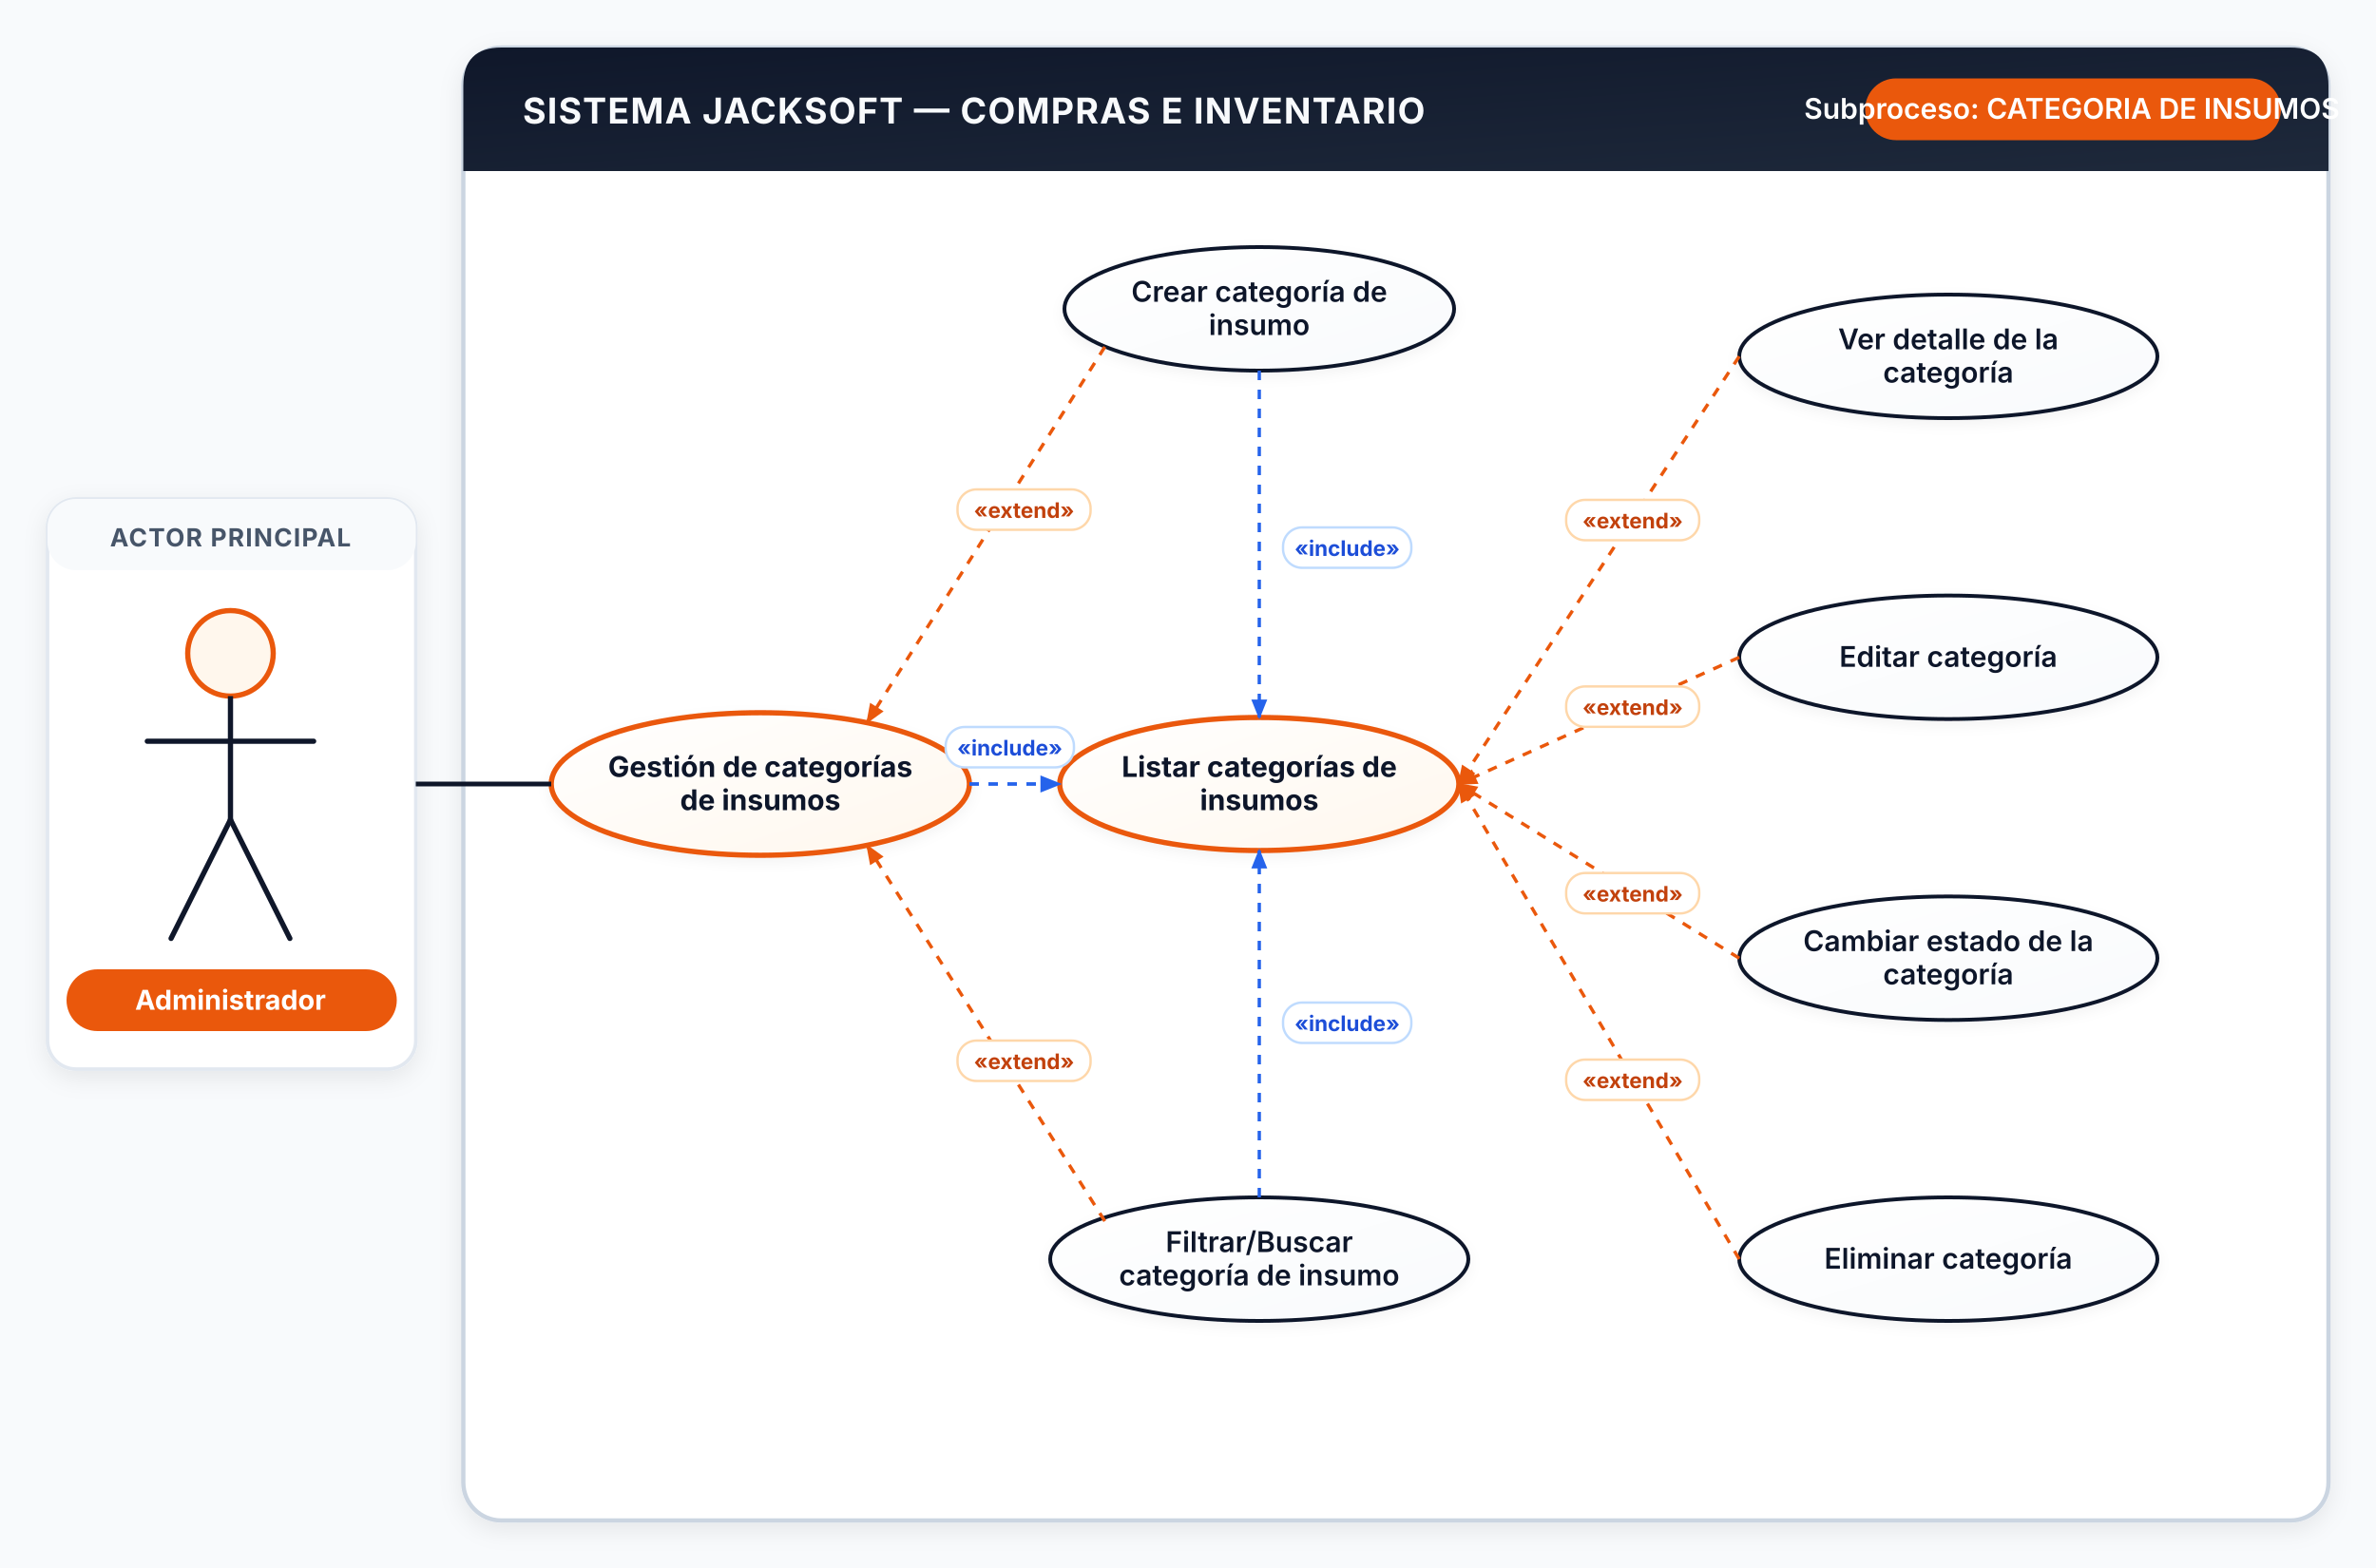
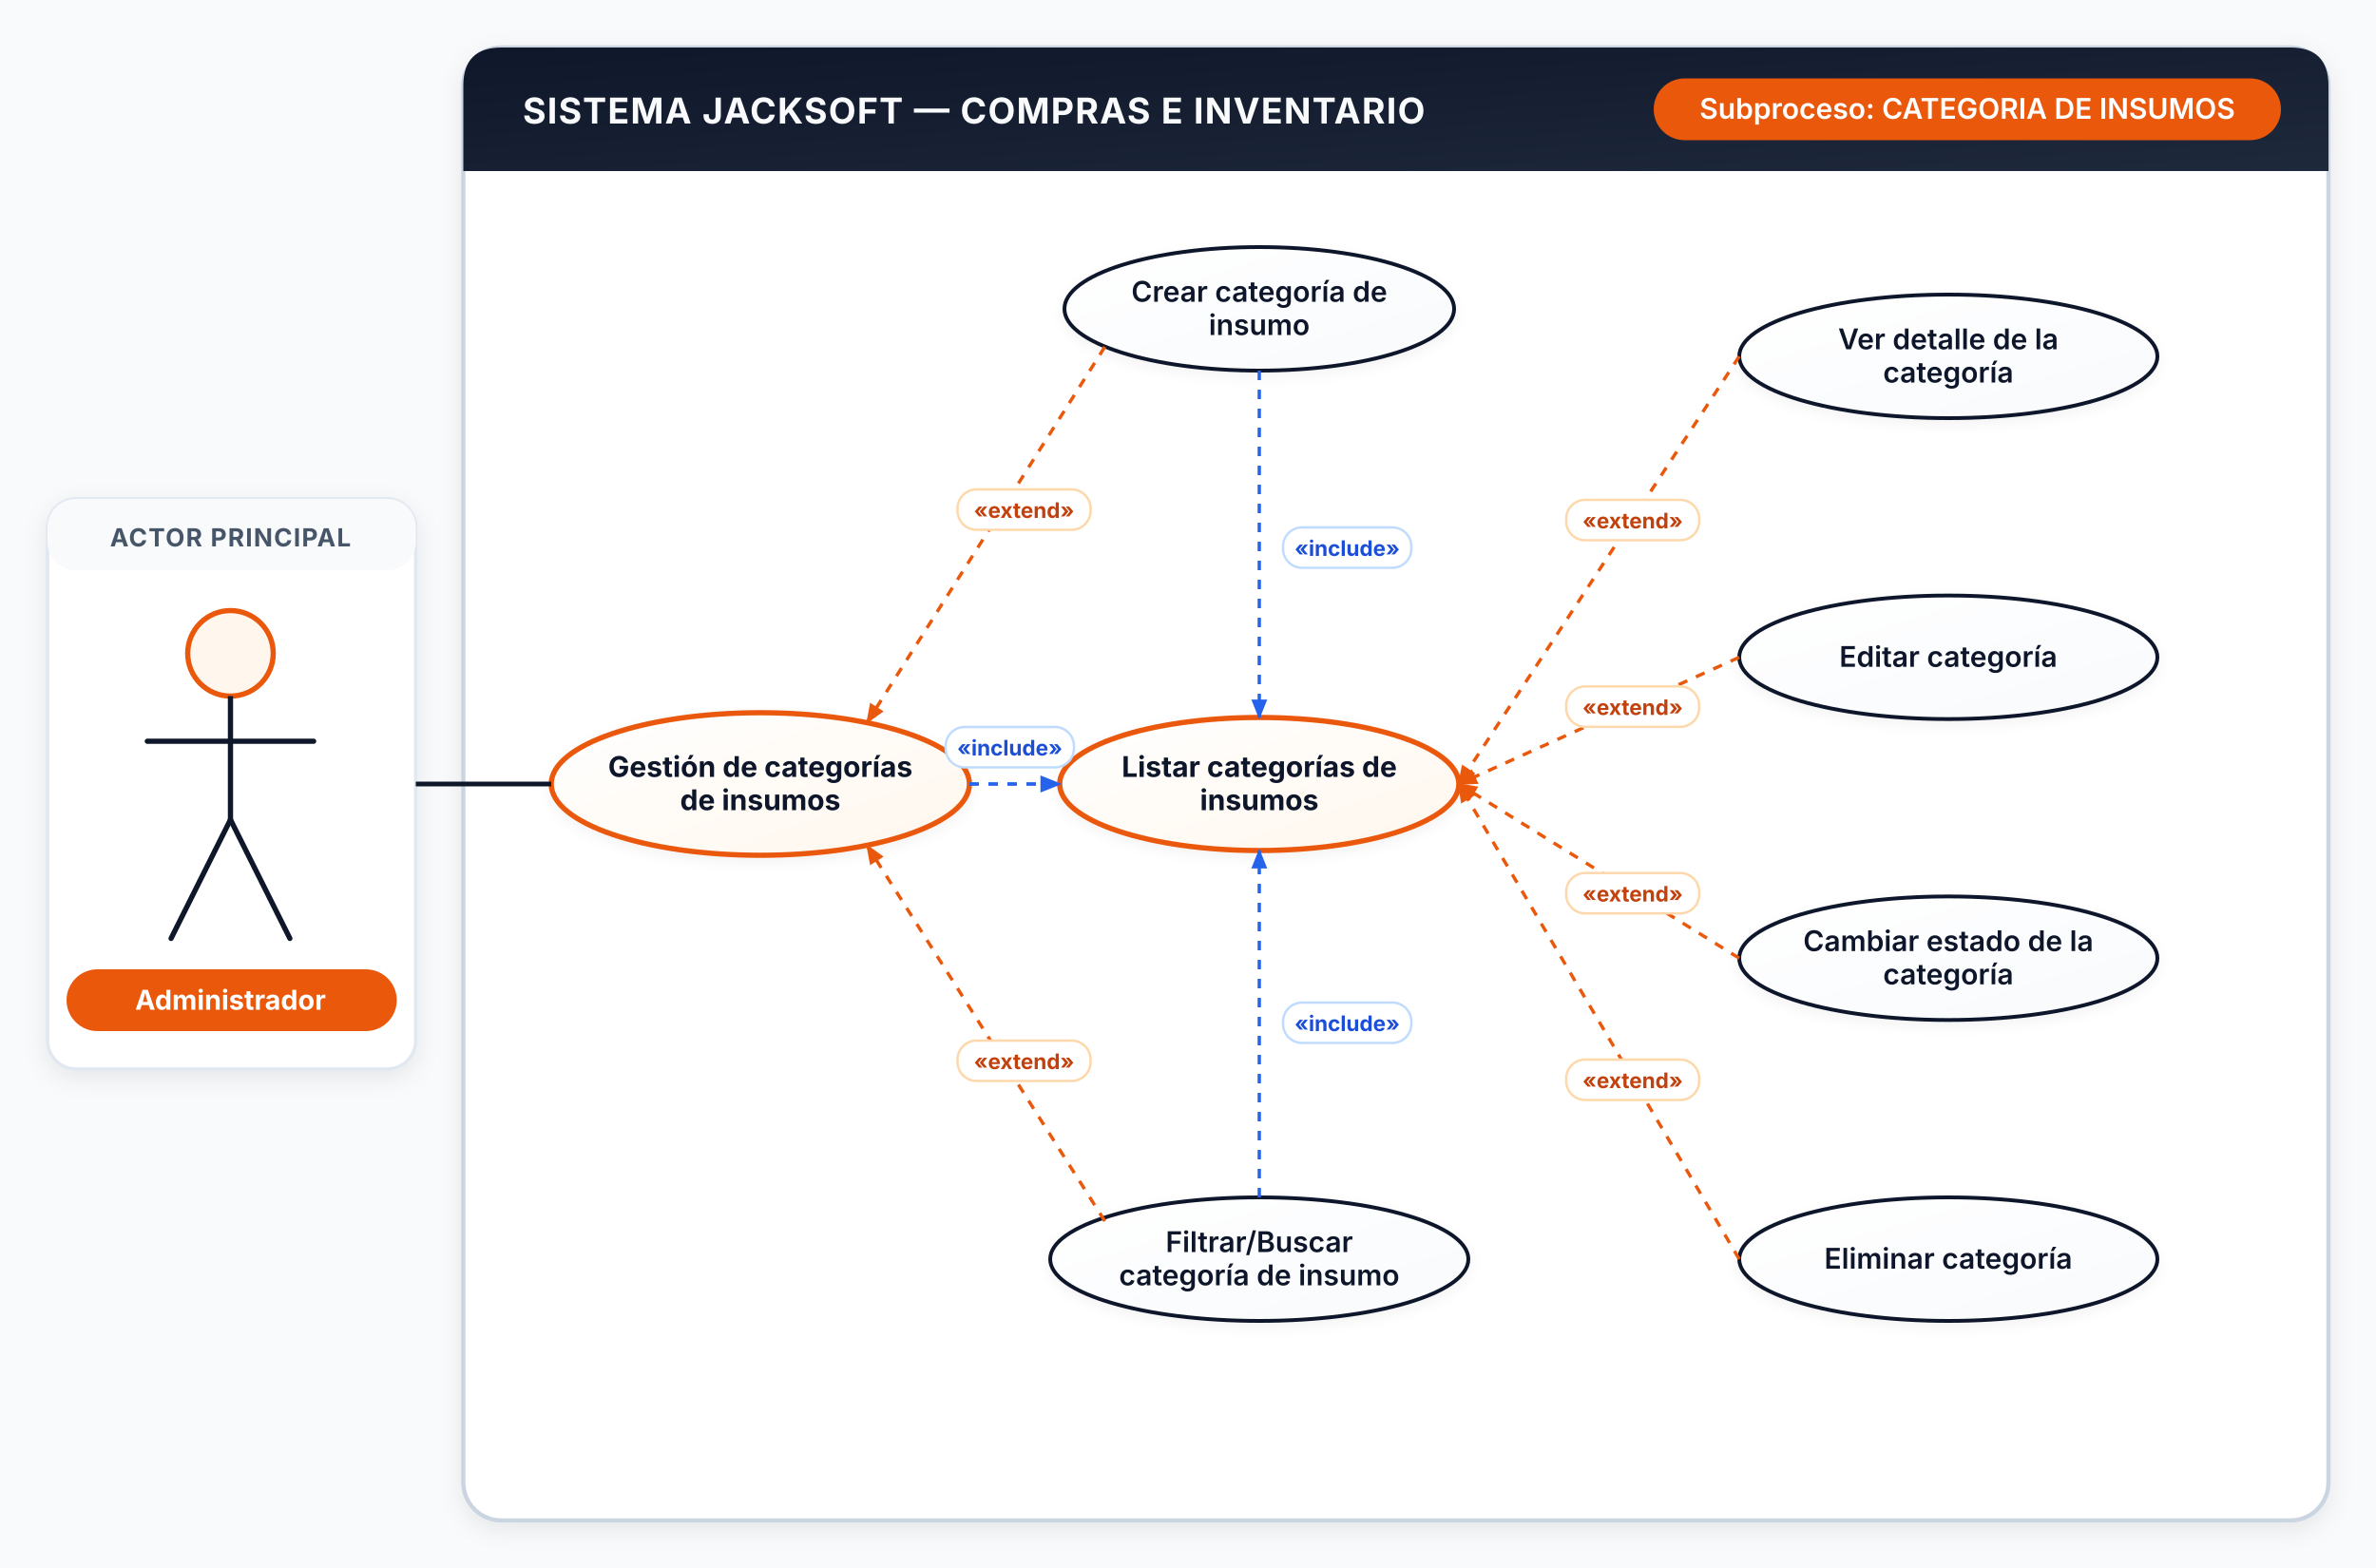
<svg xmlns="http://www.w3.org/2000/svg" width="1000" height="660" viewBox="0 0 1000 660">
  <defs>
    <linearGradient id="headerGrad" x1="0%" y1="0%" x2="100%" y2="100%">
      <stop offset="0%" stop-color="#0f172a" />
      <stop offset="100%" stop-color="#1e293b" />
    </linearGradient>
    <linearGradient id="hubUcGrad" x1="0%" y1="0%" x2="100%" y2="100%">
      <stop offset="0%" stop-color="#ffffff" />
      <stop offset="100%" stop-color="#fff7ed" />
    </linearGradient>
    <linearGradient id="ucGrad" x1="0%" y1="0%" x2="100%" y2="100%">
      <stop offset="0%" stop-color="#ffffff" />
      <stop offset="100%" stop-color="#f8fafc" />
    </linearGradient>
    <marker id="extendArrow" viewBox="0 0 10 10" refX="9" refY="5" markerWidth="6" markerHeight="6" orient="auto-start-reverse">
      <path d="M 0 1 L 10 5 L 0 9 z" fill="#ea580c" />
    </marker>
    <marker id="includeArrow" viewBox="0 0 10 10" refX="9" refY="5" markerWidth="6" markerHeight="6" orient="auto-start-reverse">
      <path d="M 0 1 L 10 5 L 0 9 z" fill="#2563eb" />
    </marker>
    <filter id="cardShadow" x="-10%" y="-10%" width="120%" height="125%" filterUnits="userSpaceOnUse">
      <feDropShadow dx="0" dy="3" stdDeviation="5" flood-color="#0f172a" flood-opacity="0.08" />
    </filter>
    <filter id="pillShadow" x="-10%" y="-10%" width="120%" height="130%" filterUnits="userSpaceOnUse">
      <feDropShadow dx="0" dy="2" stdDeviation="2.5" flood-color="#000000" flood-opacity="0.05" />
    </filter>
  </defs>
  <rect width="100%" height="100%" fill="#f8fafc" />
  <rect x="195" y="20" width="785" height="620" rx="16" fill="#ffffff" stroke="#cbd5e1" stroke-width="1.8" filter="url(#cardShadow)" />
  <path d="M 195 36 Q 195 20 211 20 L 964 20 Q 980 20 980 36 L 980 72 L 195 72 Z" fill="url(#headerGrad)" />
  <text x="220" y="52" font-family="'Inter', -apple-system, sans-serif" font-size="15" font-weight="700" fill="#f8fafc" letter-spacing="0.5">
    SISTEMA JACKSOFT — COMPRAS E INVENTARIO
  </text>
-   <rect x="785" y="33" width="175" height="26" rx="13" fill="#ea580c" />
-   <text x="872" y="50" font-family="'Inter', -apple-system, sans-serif" font-size="12" font-weight="600" fill="#ffffff" text-anchor="middle">
+   <rect x="696" y="33" width="264" height="26" rx="13" fill="#ea580c" />
+   <text x="828" y="50" font-family="'Inter', -apple-system, sans-serif" font-size="12" font-weight="600" fill="#ffffff" text-anchor="middle">
    Subproceso: CATEGORIA DE INSUMOS
  </text>
  <rect x="20" y="210.0" width="155" height="240" rx="12" fill="#ffffff" stroke="#e2e8f0" stroke-width="1.5" filter="url(#cardShadow)" />
  <rect x="20" y="210.0" width="155" height="30" rx="12" fill="#f8fafc" />
  <text x="97" y="230.0" font-family="'Inter', -apple-system, sans-serif" font-size="10.5" font-weight="700" fill="#475569" text-anchor="middle" letter-spacing="0.5">
    ACTOR PRINCIPAL
  </text>
  <circle cx="97" cy="275.0" r="18" fill="#fff7ed" stroke="#ea580c" stroke-width="2.2" />
  <line x1="97" y1="293.0" x2="97" y2="345.0" stroke="#0f172a" stroke-width="2.2" />
  <line x1="62" y1="312.0" x2="132" y2="312.0" stroke="#0f172a" stroke-width="2.2" stroke-linecap="round" />
  <line x1="97" y1="345.0" x2="72" y2="395.0" stroke="#0f172a" stroke-width="2.2" stroke-linecap="round" />
  <line x1="97" y1="345.0" x2="122" y2="395.0" stroke="#0f172a" stroke-width="2.2" stroke-linecap="round" />
  <rect x="28" y="408.0" width="139" height="26" rx="13" fill="#ea580c" />
  <text x="97" y="425.0" font-family="'Inter', -apple-system, sans-serif" font-size="11.5" font-weight="700" fill="#ffffff" text-anchor="middle">
    Administrador
  </text>
  <g filter="url(#pillShadow)">
    <ellipse cx="320" cy="330.0" rx="88" ry="30" fill="url(#hubUcGrad)" stroke="#ea580c" stroke-width="2.2" />
    <text x="320" y="327.0" font-family="'Inter', sans-serif" font-size="12" font-weight="700" fill="#0f172a" text-anchor="middle">Gestión de categorías</text>
    <text x="320" y="341.0" font-family="'Inter', sans-serif" font-size="12" font-weight="700" fill="#0f172a" text-anchor="middle">de insumos</text>
  </g>
  <line x1="175" y1="330.0" x2="232" y2="330.0" stroke="#0f172a" stroke-width="2" />
  <g filter="url(#pillShadow)">
    <ellipse cx="530" cy="330.0" rx="84" ry="28" fill="url(#hubUcGrad)" stroke="#ea580c" stroke-width="2.2" />
    <text x="530" y="327.0" font-family="'Inter', sans-serif" font-size="12" font-weight="700" fill="#0f172a" text-anchor="middle">Listar categorías de</text>
    <text x="530" y="341.0" font-family="'Inter', sans-serif" font-size="12" font-weight="700" fill="#0f172a" text-anchor="middle">insumos</text>
  </g>
  <line x1="408" y1="330.0" x2="446" y2="330.0" stroke="#2563eb" stroke-width="1.5" stroke-dasharray="4,4" marker-end="url(#includeArrow)" />
  <rect x="398.0" y="306.0" width="54" height="17" rx="8" fill="#ffffff" stroke="#bfdbfe" stroke-width="1" />
  <text x="425.0" y="318.0" font-family="'Inter', sans-serif" font-size="9" font-weight="700" fill="#1d4ed8" text-anchor="middle">«include»</text>
  <g filter="url(#pillShadow)">
    <ellipse cx="530" cy="130" rx="82" ry="26" fill="url(#ucGrad)" stroke="#0f172a" stroke-width="1.6" />
    <text x="530" y="127.0" font-family="'Inter', sans-serif" font-size="12" font-weight="600" fill="#0f172a" text-anchor="middle">Crear categoría de</text>
    <text x="530" y="141.0" font-family="'Inter', sans-serif" font-size="12" font-weight="600" fill="#0f172a" text-anchor="middle">insumo</text>
  </g>
  <line x1="465" y1="146" x2="365" y2="304.0" stroke="#ea580c" stroke-width="1.4" stroke-dasharray="4,4" marker-end="url(#extendArrow)" />
  <rect x="403.0" y="206.0" width="56" height="17" rx="8" fill="#ffffff" stroke="#fed7aa" stroke-width="1" />
  <text x="431.0" y="218.0" font-family="'Inter', sans-serif" font-size="9" font-weight="700" fill="#c2410c" text-anchor="middle">«extend»</text>
  <line x1="530" y1="156" x2="530" y2="302.0" stroke="#2563eb" stroke-width="1.4" stroke-dasharray="4,4" marker-end="url(#includeArrow)" />
  <rect x="540" y="222.0" width="54" height="17" rx="8" fill="#ffffff" stroke="#bfdbfe" stroke-width="1" />
  <text x="567" y="234.0" font-family="'Inter', sans-serif" font-size="9" font-weight="700" fill="#1d4ed8" text-anchor="middle">«include»</text>
  <g filter="url(#pillShadow)">
    <ellipse cx="530" cy="530" rx="88" ry="26" fill="url(#ucGrad)" stroke="#0f172a" stroke-width="1.6" />
    <text x="530" y="527.0" font-family="'Inter', sans-serif" font-size="12" font-weight="600" fill="#0f172a" text-anchor="middle">Filtrar/Buscar</text>
    <text x="530" y="541.0" font-family="'Inter', sans-serif" font-size="12" font-weight="600" fill="#0f172a" text-anchor="middle">categoría de insumo</text>
  </g>
  <line x1="465" y1="514" x2="365" y2="356.0" stroke="#ea580c" stroke-width="1.4" stroke-dasharray="4,4" marker-end="url(#extendArrow)" />
  <rect x="403.0" y="438.0" width="56" height="17" rx="8" fill="#ffffff" stroke="#fed7aa" stroke-width="1" />
  <text x="431.0" y="450.0" font-family="'Inter', sans-serif" font-size="9" font-weight="700" fill="#c2410c" text-anchor="middle">«extend»</text>
  <line x1="530" y1="504" x2="530" y2="358.0" stroke="#2563eb" stroke-width="1.4" stroke-dasharray="4,4" marker-end="url(#includeArrow)" />
  <rect x="540" y="422.0" width="54" height="17" rx="8" fill="#ffffff" stroke="#bfdbfe" stroke-width="1" />
  <text x="567" y="434.0" font-family="'Inter', sans-serif" font-size="9" font-weight="700" fill="#1d4ed8" text-anchor="middle">«include»</text>
  <g filter="url(#pillShadow)">
    <ellipse cx="820" cy="150.0" rx="88" ry="26" fill="url(#ucGrad)" stroke="#0f172a" stroke-width="1.6" />
    <text x="820" y="147.0" font-family="'Inter', sans-serif" font-size="12" font-weight="600" fill="#0f172a" text-anchor="middle">Ver detalle de la</text>
    <text x="820" y="161.0" font-family="'Inter', sans-serif" font-size="12" font-weight="600" fill="#0f172a" text-anchor="middle">categoría</text>
  </g>
  <line x1="732" y1="150.0" x2="614" y2="330.0" stroke="#ea580c" stroke-width="1.4" stroke-dasharray="4,4" marker-end="url(#extendArrow)" />
  <rect x="659.16" y="210.4" width="56" height="17" rx="8" fill="#ffffff" stroke="#fed7aa" stroke-width="1" />
  <text x="687.16" y="222.4" font-family="'Inter', sans-serif" font-size="9" font-weight="700" fill="#c2410c" text-anchor="middle">«extend»</text>
  <g filter="url(#pillShadow)">
    <ellipse cx="820" cy="276.667" rx="88" ry="26" fill="url(#ucGrad)" stroke="#0f172a" stroke-width="1.6" />
    <text x="820" y="280.667" font-family="'Inter', sans-serif" font-size="12" font-weight="600" fill="#0f172a" text-anchor="middle">Editar categoría</text>
  </g>
  <line x1="732" y1="276.667" x2="614" y2="330.0" stroke="#ea580c" stroke-width="1.4" stroke-dasharray="4,4" marker-end="url(#extendArrow)" />
  <rect x="659.16" y="288.933" width="56" height="17" rx="8" fill="#ffffff" stroke="#fed7aa" stroke-width="1" />
  <text x="687.16" y="300.933" font-family="'Inter', sans-serif" font-size="9" font-weight="700" fill="#c2410c" text-anchor="middle">«extend»</text>
  <g filter="url(#pillShadow)">
    <ellipse cx="820" cy="403.333" rx="88" ry="26" fill="url(#ucGrad)" stroke="#0f172a" stroke-width="1.6" />
    <text x="820" y="400.333" font-family="'Inter', sans-serif" font-size="12" font-weight="600" fill="#0f172a" text-anchor="middle">Cambiar estado de la</text>
    <text x="820" y="414.333" font-family="'Inter', sans-serif" font-size="12" font-weight="600" fill="#0f172a" text-anchor="middle">categoría</text>
  </g>
  <line x1="732" y1="403.333" x2="614" y2="330.0" stroke="#ea580c" stroke-width="1.4" stroke-dasharray="4,4" marker-end="url(#extendArrow)" />
  <rect x="659.16" y="367.467" width="56" height="17" rx="8" fill="#ffffff" stroke="#fed7aa" stroke-width="1" />
  <text x="687.16" y="379.467" font-family="'Inter', sans-serif" font-size="9" font-weight="700" fill="#c2410c" text-anchor="middle">«extend»</text>
  <g filter="url(#pillShadow)">
    <ellipse cx="820" cy="530.0" rx="88" ry="26" fill="url(#ucGrad)" stroke="#0f172a" stroke-width="1.6" />
    <text x="820" y="534.0" font-family="'Inter', sans-serif" font-size="12" font-weight="600" fill="#0f172a" text-anchor="middle">Eliminar categoría</text>
  </g>
  <line x1="732" y1="530.0" x2="614" y2="330.0" stroke="#ea580c" stroke-width="1.4" stroke-dasharray="4,4" marker-end="url(#extendArrow)" />
  <rect x="659.16" y="446.0" width="56" height="17" rx="8" fill="#ffffff" stroke="#fed7aa" stroke-width="1" />
  <text x="687.16" y="458.0" font-family="'Inter', sans-serif" font-size="9" font-weight="700" fill="#c2410c" text-anchor="middle">«extend»</text>
</svg>
